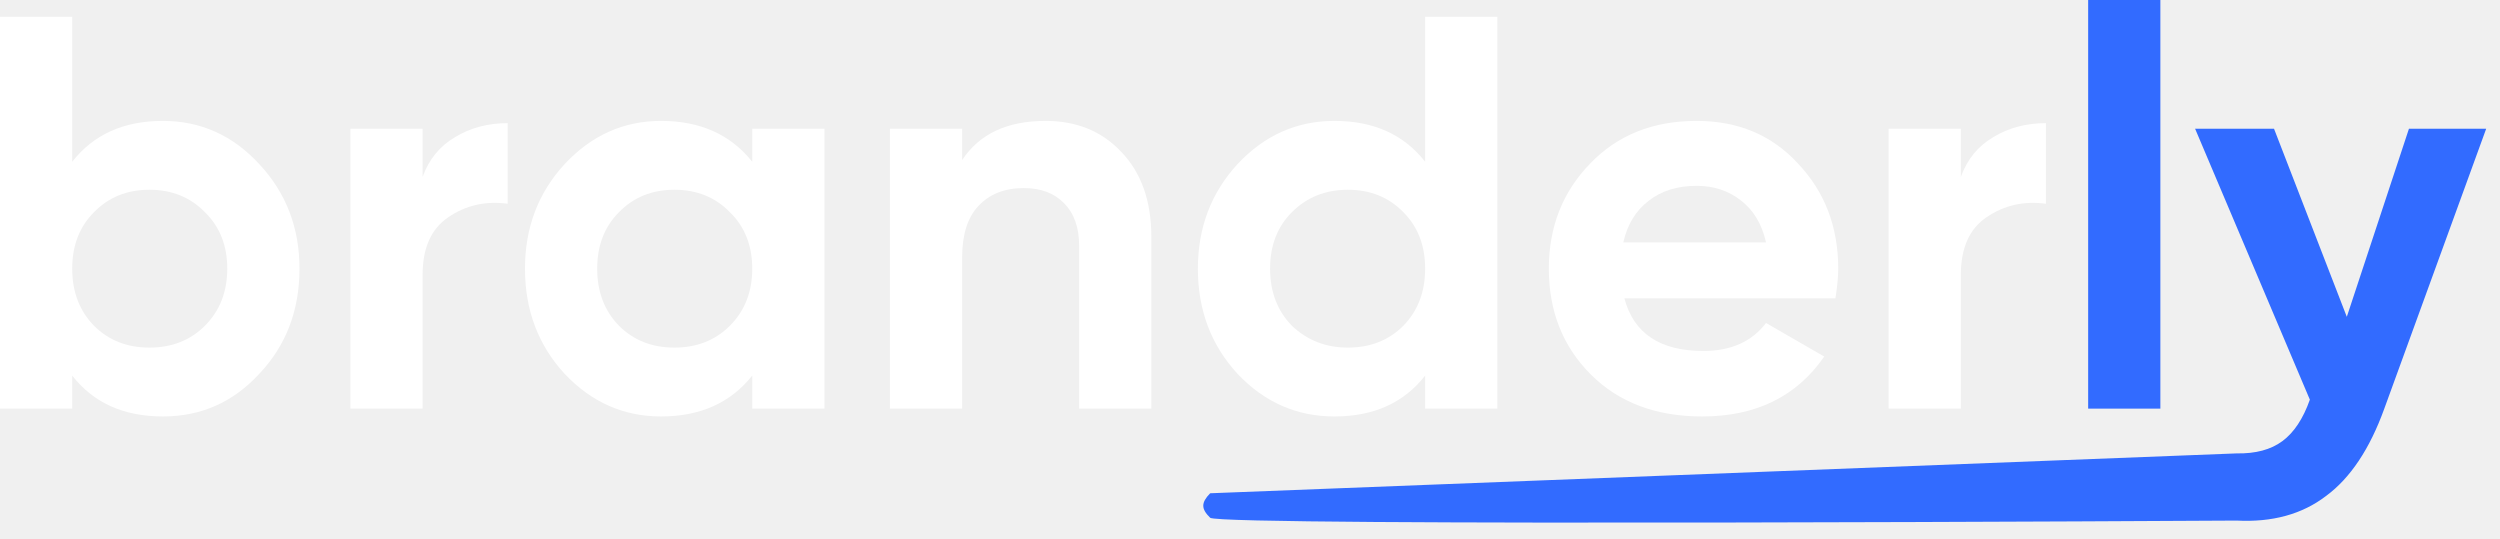
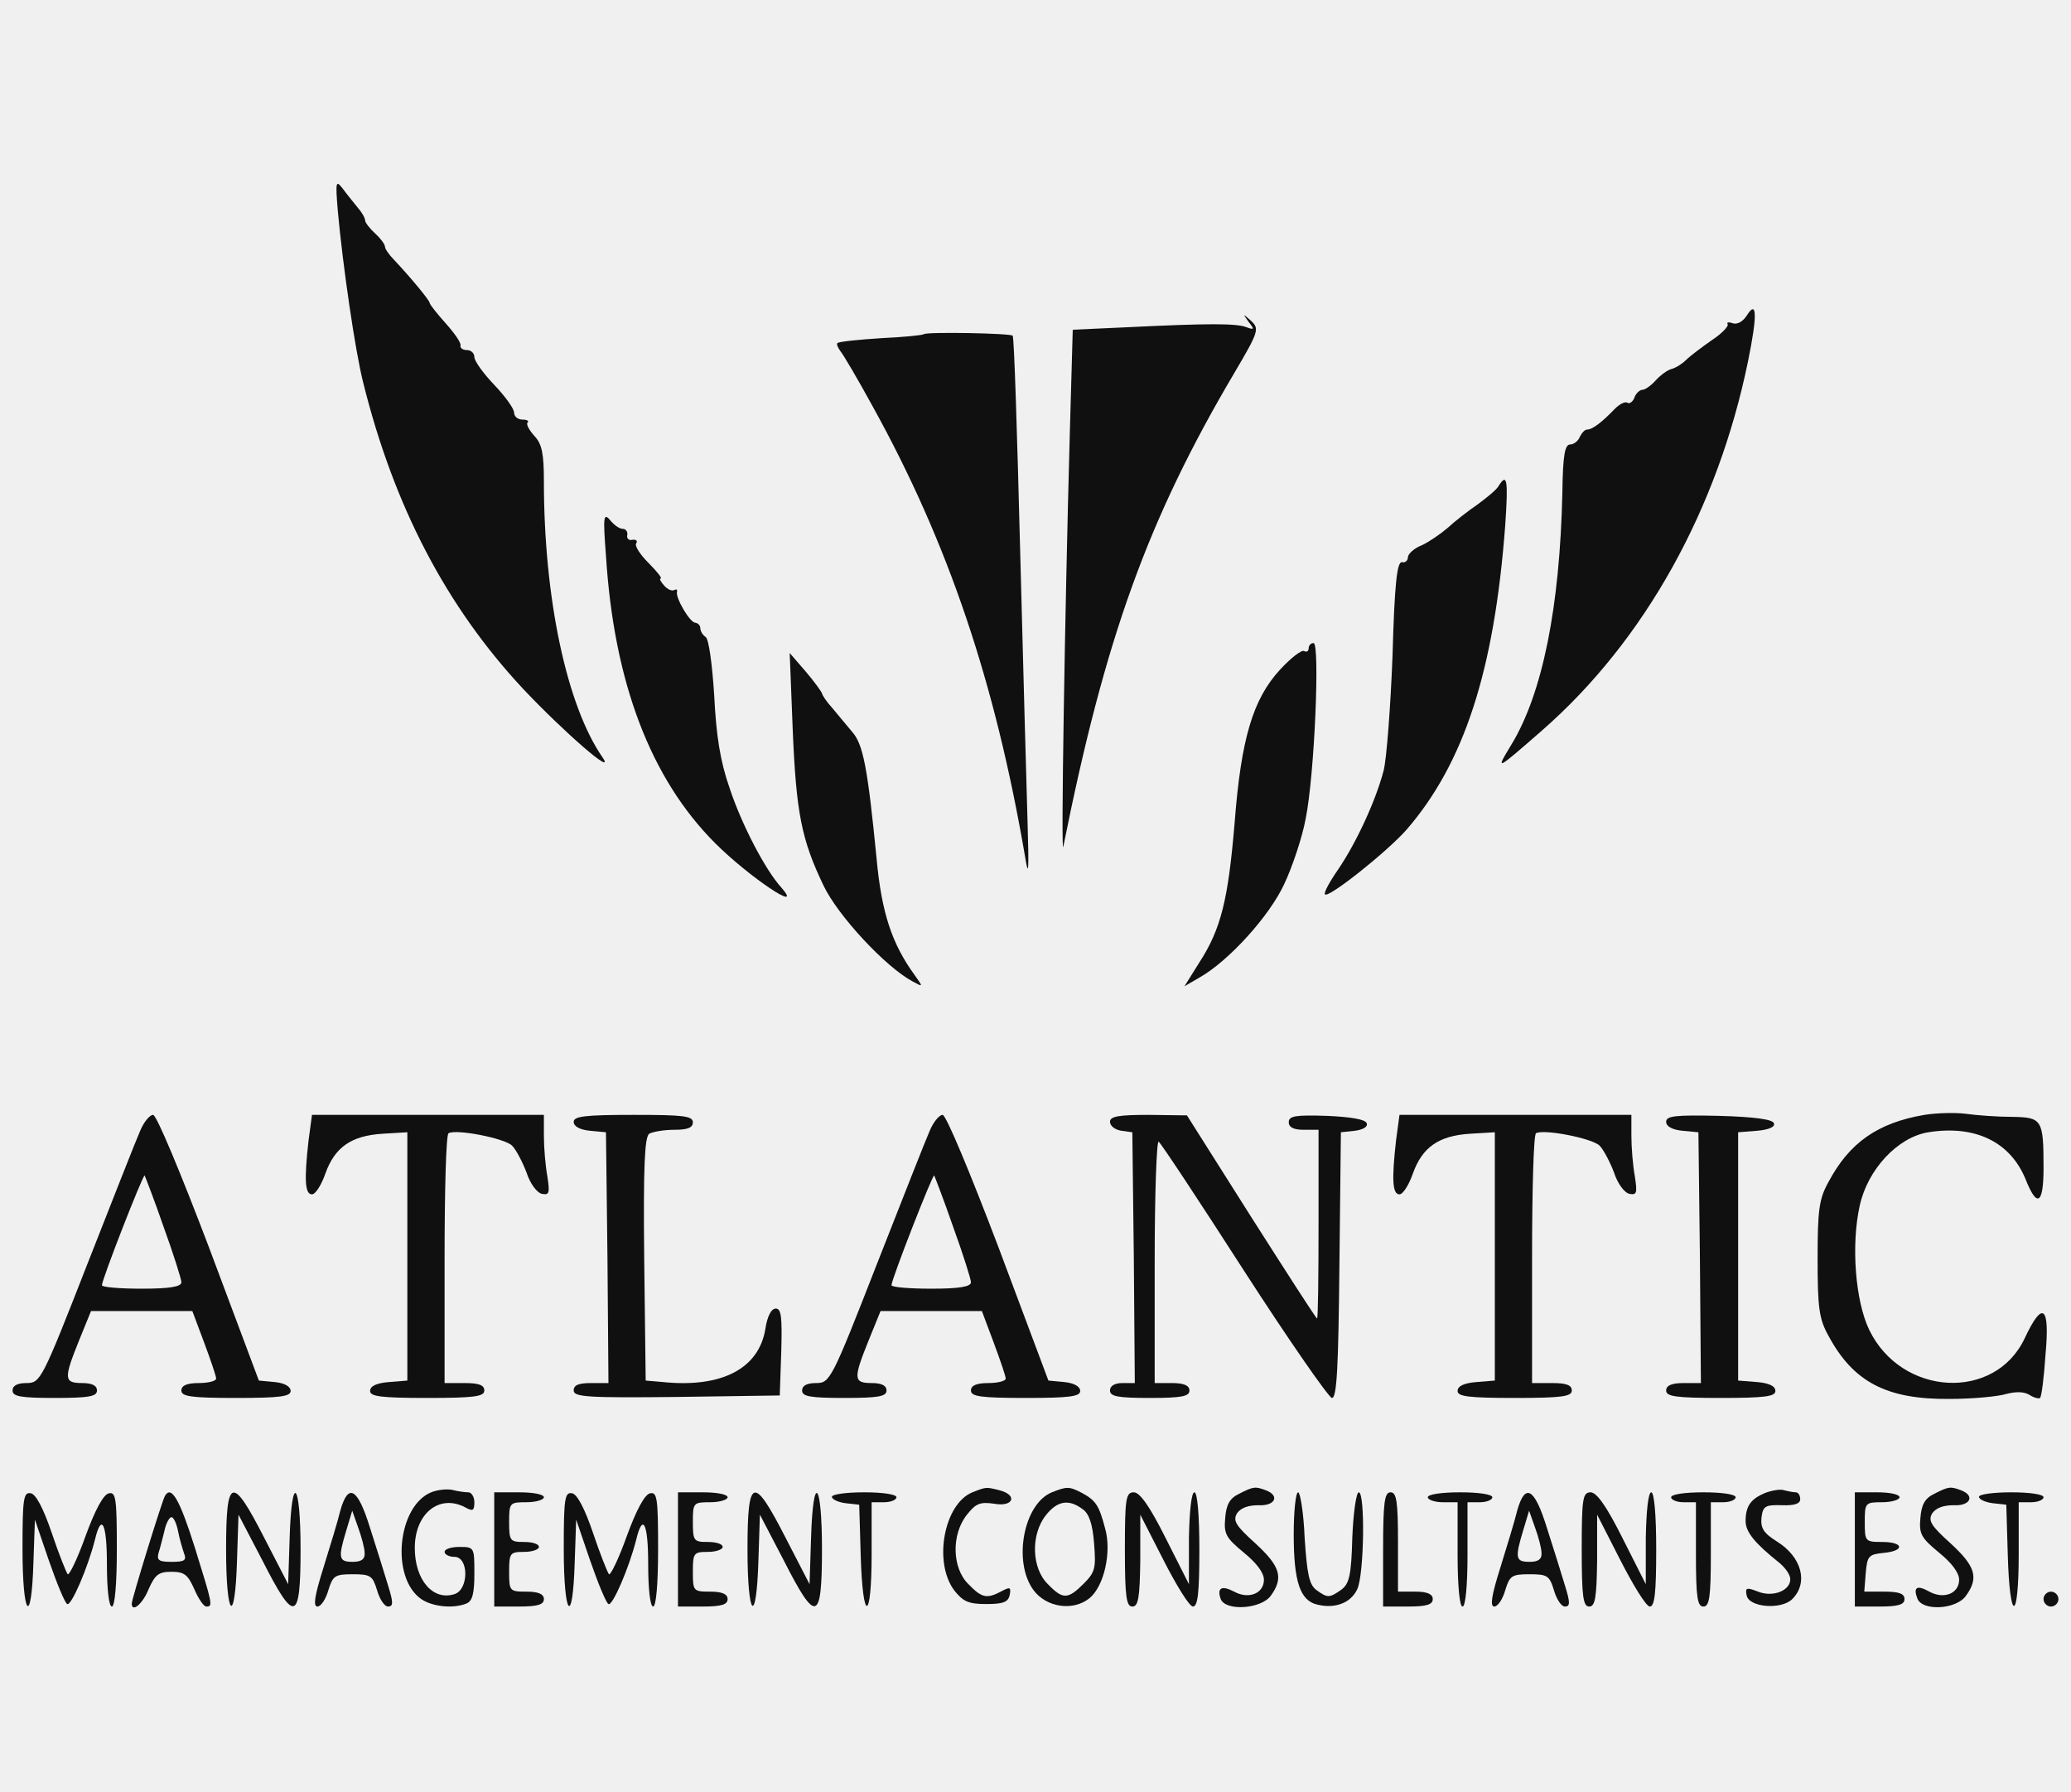
- <svg xmlns="http://www.w3.org/2000/svg" width="144" height="31" viewBox="0 0 144 31" fill="none">
-   <path d="M9.382 6.964C11.553 6.964 13.402 7.792 14.928 9.447C16.476 11.102 17.25 13.112 17.25 15.476C17.25 17.884 16.476 19.904 14.928 21.538C13.423 23.171 11.575 23.988 9.382 23.988C7.125 23.988 5.384 23.203 4.159 21.634V23.537H0V0.967H4.159V9.318C5.384 7.749 7.125 6.964 9.382 6.964ZM5.417 18.765C6.255 19.603 7.319 20.022 8.609 20.022C9.898 20.022 10.962 19.603 11.801 18.765C12.66 17.905 13.09 16.809 13.09 15.476C13.09 14.143 12.66 13.058 11.801 12.22C10.962 11.36 9.898 10.93 8.609 10.93C7.319 10.93 6.255 11.36 5.417 12.22C4.578 13.058 4.159 14.143 4.159 15.476C4.159 16.809 4.578 17.905 5.417 18.765Z" fill="white" />
-   <path d="M24.342 7.416V10.188C24.707 9.178 25.331 8.415 26.212 7.899C27.093 7.362 28.104 7.093 29.243 7.093V11.736C27.975 11.564 26.835 11.822 25.825 12.51C24.836 13.176 24.342 14.283 24.342 15.831V23.537H20.183V7.416H24.342Z" fill="white" />
-   <path d="M43.329 9.318V7.416H47.488V23.537H43.329V21.634C42.082 23.203 40.331 23.988 38.074 23.988C35.924 23.988 34.075 23.171 32.528 21.538C31.002 19.883 30.239 17.862 30.239 15.476C30.239 13.112 31.002 11.102 32.528 9.447C34.075 7.792 35.924 6.964 38.074 6.964C40.331 6.964 42.082 7.749 43.329 9.318ZM35.655 18.765C36.494 19.603 37.558 20.022 38.847 20.022C40.137 20.022 41.201 19.603 42.039 18.765C42.899 17.905 43.329 16.809 43.329 15.476C43.329 14.143 42.899 13.058 42.039 12.22C41.201 11.36 40.137 10.93 38.847 10.93C37.558 10.93 36.494 11.36 35.655 12.22C34.817 13.058 34.398 14.143 34.398 15.476C34.398 16.809 34.817 17.905 35.655 18.765Z" fill="white" />
-   <path d="M60.223 6.964C62.007 6.964 63.458 7.555 64.576 8.738C65.736 9.941 66.317 11.575 66.317 13.638V23.537H62.158V14.154C62.158 13.101 61.867 12.284 61.287 11.704C60.728 11.123 59.954 10.833 58.966 10.833C57.869 10.833 56.999 11.177 56.354 11.865C55.731 12.531 55.419 13.52 55.419 14.831V23.537H51.26V7.416H55.419V9.221C56.408 7.717 58.009 6.964 60.223 6.964Z" fill="white" />
-   <path d="M82.088 9.318V0.967H86.247V23.537H82.088V21.634C80.863 23.203 79.122 23.988 76.865 23.988C74.694 23.988 72.835 23.171 71.287 21.538C69.761 19.883 68.998 17.862 68.998 15.476C68.998 13.112 69.761 11.102 71.287 9.447C72.835 7.792 74.694 6.964 76.865 6.964C79.122 6.964 80.863 7.749 82.088 9.318ZM74.414 18.765C75.296 19.603 76.37 20.022 77.638 20.022C78.928 20.022 79.992 19.603 80.831 18.765C81.669 17.905 82.088 16.809 82.088 15.476C82.088 14.143 81.669 13.058 80.831 12.22C79.992 11.36 78.928 10.93 77.638 10.93C76.349 10.93 75.274 11.36 74.414 12.22C73.576 13.058 73.157 14.143 73.157 15.476C73.157 16.809 73.576 17.905 74.414 18.765Z" fill="white" />
-   <path d="M105.721 17.185H93.565C94.103 19.206 95.618 20.216 98.112 20.216C99.702 20.216 100.906 19.678 101.723 18.604L105.076 20.538C103.485 22.838 101.142 23.988 98.047 23.988C95.382 23.988 93.243 23.182 91.631 21.57C90.019 19.958 89.213 17.927 89.213 15.476C89.213 13.069 90.008 11.048 91.599 9.415C93.168 7.781 95.21 6.964 97.725 6.964C100.11 6.964 102.056 7.781 103.56 9.415C105.108 11.048 105.882 13.069 105.882 15.476C105.882 15.928 105.828 16.497 105.721 17.185ZM93.501 13.961H101.723C101.486 12.908 101.002 12.101 100.272 11.543C99.562 10.984 98.713 10.704 97.725 10.704C96.607 10.704 95.683 10.995 94.952 11.575C94.221 12.134 93.737 12.929 93.501 13.961Z" fill="white" />
-   <path d="M112.945 7.416V10.188C113.31 9.178 113.933 8.415 114.815 7.899C115.696 7.362 116.706 7.093 117.845 7.093V11.736C116.577 11.564 115.438 11.822 114.428 12.51C113.439 13.176 112.945 14.283 112.945 15.831V23.537H108.785V7.416H112.945Z" fill="white" />
-   <path d="M124.437 23.537H120.278V11.768V0H124.437V23.537Z" fill="#326BFF" />
-   <path d="M135.176 18.249L138.755 7.416H143.204L137.336 23.537C136.498 25.858 135.38 27.535 133.983 28.566C132.607 29.62 130.888 30.093 128.824 29.985C128.824 29.985 70.235 30.339 69.706 29.823C69.177 29.308 69.177 28.955 69.706 28.412L128.824 26.116C129.92 26.137 130.802 25.901 131.468 25.407C132.134 24.912 132.661 24.117 133.048 23.021L126.438 7.416H130.984L135.176 18.249Z" fill="#326BFF" />
+ <svg xmlns="http://www.w3.org/2000/svg" width="148" height="128" viewBox="0 0 148 128" fill="none">
+   <g clip-path="url(#clip0_1_190)">
+     <path d="M24.142 15.08C24.496 18.983 25.384 25.087 25.951 27.322C28.151 36.194 31.913 43.362 37.378 49.218C40.323 52.34 44.049 55.57 43.056 54.115C40.501 50.424 38.868 42.759 38.868 34.384C38.868 32.397 38.726 31.723 38.194 31.155C37.804 30.729 37.591 30.303 37.697 30.197C37.839 30.09 37.662 29.984 37.343 29.984C37.023 29.984 36.739 29.771 36.739 29.487C36.739 29.203 36.1 28.316 35.32 27.5C34.539 26.684 33.9 25.797 33.9 25.513C33.9 25.229 33.652 25.016 33.368 25.016C33.084 25.016 32.871 24.874 32.907 24.696C32.978 24.519 32.481 23.809 31.878 23.135C31.239 22.425 30.706 21.751 30.706 21.645C30.706 21.467 29.323 19.799 28.151 18.557C27.797 18.202 27.513 17.776 27.513 17.635C27.513 17.457 27.193 17.031 26.803 16.676C26.413 16.322 26.093 15.896 26.093 15.754C26.093 15.576 25.845 15.15 25.561 14.831C25.277 14.476 24.78 13.873 24.496 13.483C24 12.844 23.964 12.95 24.142 15.08Z" fill="#101010" />
+     <path d="M124.817 22.567C124.533 22.993 124.142 23.206 123.823 23.099C123.539 22.993 123.362 23.029 123.468 23.171C123.539 23.312 123.042 23.845 122.333 24.306C121.623 24.803 120.771 25.442 120.487 25.726C120.203 26.009 119.742 26.293 119.458 26.364C119.174 26.435 118.678 26.79 118.323 27.18C118.003 27.535 117.577 27.855 117.365 27.855C117.187 27.855 116.903 28.103 116.797 28.422C116.69 28.706 116.442 28.884 116.3 28.777C116.123 28.671 115.732 28.884 115.413 29.203C114.526 30.126 113.816 30.694 113.426 30.694C113.248 30.694 113.035 30.942 112.893 31.226C112.787 31.51 112.467 31.758 112.219 31.758C111.829 31.758 111.687 32.503 111.651 35.2C111.474 43.362 110.232 49.572 107.996 53.227C106.861 55.108 106.861 55.108 110.196 52.198C117.542 45.775 122.758 36.371 124.923 25.797C125.597 22.496 125.562 21.361 124.817 22.567Z" fill="#101010" />
+     <path d="M89.224 22.993C89.65 23.525 89.65 23.596 89.082 23.383C88.372 23.099 86.349 23.099 80.565 23.383L76.662 23.561L76.448 31.119C76.094 43.859 75.81 61.425 75.987 60.502C78.968 45.598 82.02 37.117 88.23 26.613C89.969 23.667 90.004 23.49 89.401 22.922C88.798 22.39 88.798 22.39 89.224 22.993Z" fill="#101010" />
+     <path d="M66.016 23.88C65.945 23.951 64.561 24.093 62.964 24.164C61.331 24.271 59.912 24.413 59.841 24.519C59.77 24.59 59.876 24.838 60.054 25.087C60.267 25.335 61.331 27.145 62.396 29.097C67.79 38.855 71.126 48.792 73.255 61.212C73.503 62.773 73.539 62.277 73.432 58.728C73.361 56.279 73.113 47.514 72.9 39.21C72.687 30.907 72.474 24.058 72.368 23.987C72.19 23.809 66.193 23.703 66.016 23.88Z" fill="#101010" />
+     <path d="M107.109 34.704C106.967 34.987 106.257 35.555 105.583 36.052C104.909 36.513 103.951 37.259 103.454 37.72C102.957 38.146 102.141 38.714 101.609 38.962C101.041 39.175 100.615 39.601 100.615 39.814C100.615 40.062 100.402 40.239 100.189 40.169C99.834 40.133 99.657 41.73 99.515 46.84C99.373 50.531 99.089 54.257 98.876 55.073C98.308 57.237 96.924 60.218 95.647 62.099C95.008 63.022 94.582 63.803 94.689 63.909C94.937 64.193 99.089 60.893 100.508 59.296C104.625 54.541 106.79 47.94 107.57 37.507C107.783 34.349 107.712 33.745 107.109 34.704Z" fill="#101010" />
+     <path d="M43.304 39.707C43.872 48.756 46.498 55.641 51.111 60.254C53.489 62.632 57.534 65.364 55.831 63.412C54.695 62.17 52.992 58.905 52.14 56.315C51.466 54.399 51.182 52.553 51.04 49.714C50.898 47.443 50.65 45.669 50.437 45.527C50.224 45.385 50.047 45.101 50.047 44.888C50.047 44.711 49.905 44.533 49.692 44.498C49.301 44.498 48.272 42.724 48.379 42.298C48.414 42.12 48.343 42.085 48.201 42.156C48.024 42.262 47.705 42.12 47.456 41.836C47.208 41.553 47.101 41.34 47.208 41.34C47.35 41.34 46.959 40.843 46.356 40.239C45.753 39.636 45.327 38.998 45.469 38.82C45.575 38.643 45.469 38.536 45.185 38.572C44.937 38.643 44.759 38.465 44.83 38.217C44.866 38.004 44.724 37.791 44.511 37.791C44.262 37.791 43.872 37.507 43.588 37.152C43.127 36.62 43.091 36.939 43.304 39.707Z" fill="#101010" />
+     <path d="M93.518 46.343C93.518 46.521 93.376 46.627 93.198 46.521C93.021 46.414 92.24 47.017 91.459 47.869C89.543 49.963 88.692 52.766 88.23 58.799C87.769 64.264 87.272 66.358 85.711 68.771L84.646 70.474L85.746 69.835C87.804 68.664 90.714 65.47 91.779 63.164C92.347 61.957 93.056 59.864 93.305 58.515C93.944 55.392 94.334 45.953 93.873 45.953C93.66 45.953 93.518 46.13 93.518 46.343Z" fill="#101010" />
+     <path d="M56.647 52.056C56.895 58.125 57.286 60.005 58.847 63.27C59.876 65.435 63.283 69.09 65.199 70.119C65.98 70.545 65.98 70.545 65.377 69.693C63.744 67.458 62.999 65.222 62.644 61.354C62.006 54.86 61.686 53.192 60.906 52.305C60.515 51.844 59.876 51.063 59.486 50.602C59.06 50.14 58.741 49.643 58.741 49.537C58.705 49.431 58.209 48.721 57.57 47.975L56.434 46.663L56.647 52.056Z" fill="#101010" />
+     <path d="M137.521 79.665C134.185 80.233 132.162 81.652 130.672 84.456C129.998 85.662 129.891 86.443 129.891 89.956C129.891 93.469 129.998 94.25 130.672 95.457C132.446 98.757 134.824 99.999 139.295 99.963C140.963 99.963 142.808 99.786 143.376 99.608C144.05 99.431 144.654 99.431 145.044 99.679C145.363 99.892 145.718 99.963 145.789 99.892C145.896 99.786 146.073 98.402 146.18 96.769C146.499 93.292 145.967 92.901 144.689 95.634C142.56 100.141 135.888 99.786 133.582 95.031C132.588 92.972 132.269 88.963 132.908 86.124C133.475 83.569 135.605 81.262 137.805 80.907C141.14 80.375 143.66 81.581 144.76 84.278C145.576 86.336 146.038 86.053 146.038 83.462C146.038 79.984 145.931 79.842 143.802 79.807C142.773 79.807 141.318 79.701 140.537 79.594C139.756 79.488 138.408 79.523 137.521 79.665Z" fill="#101010" />
+     <path d="M10.018 80.801C9.734 81.439 8.031 85.769 6.221 90.382C2.992 98.65 2.885 98.828 1.891 98.828C1.253 98.828 0.898 99.005 0.898 99.36C0.898 99.786 1.466 99.892 3.914 99.892C6.363 99.892 6.931 99.786 6.931 99.36C6.931 99.005 6.576 98.828 5.866 98.828C4.553 98.828 4.553 98.508 5.653 95.776L6.505 93.682H13.744L14.596 95.953C15.057 97.195 15.447 98.331 15.447 98.508C15.447 98.686 14.88 98.828 14.205 98.828C13.354 98.828 12.963 99.005 12.963 99.36C12.963 99.786 13.637 99.892 16.867 99.892C20.025 99.892 20.77 99.786 20.77 99.395C20.77 99.076 20.344 98.828 19.635 98.757L18.499 98.65L14.95 89.175C12.928 83.852 11.189 79.665 10.941 79.665C10.692 79.665 10.266 80.197 10.018 80.801ZM11.686 87.649C12.396 89.601 12.963 91.411 12.963 91.624C12.963 91.943 12.147 92.085 10.124 92.085C8.563 92.085 7.285 91.979 7.285 91.837C7.285 91.411 10.231 83.888 10.337 83.994C10.373 84.065 11.011 85.698 11.686 87.649Z" fill="#101010" />
+     <path d="M22.048 81.51C21.728 84.349 21.799 85.343 22.296 85.343C22.545 85.343 22.971 84.669 23.254 83.852C23.929 81.972 25.1 81.155 27.335 81.013L29.11 80.907V98.65L27.797 98.757C26.91 98.828 26.448 99.041 26.448 99.395C26.448 99.786 27.229 99.892 30.529 99.892C33.936 99.892 34.61 99.786 34.61 99.36C34.61 98.97 34.22 98.828 33.191 98.828H31.771V89.992C31.771 85.094 31.878 81.049 32.055 80.978C32.587 80.659 36.065 81.333 36.597 81.865C36.881 82.149 37.343 83.036 37.626 83.781C37.875 84.562 38.372 85.236 38.727 85.307C39.259 85.414 39.294 85.236 39.117 84.065C38.975 83.285 38.868 82.007 38.868 81.155V79.665H22.296L22.048 81.51Z" fill="#101010" />
+     <path d="M40.998 80.162C40.998 80.481 41.423 80.73 42.169 80.801L43.304 80.907L43.411 89.85L43.482 98.828H42.24C41.352 98.828 40.998 98.97 40.998 99.36C40.998 99.821 41.956 99.892 48.379 99.821L55.724 99.715L55.831 96.592C55.902 94.108 55.831 93.505 55.441 93.505C55.121 93.505 54.837 94.037 54.695 94.96C54.234 97.799 51.572 99.183 47.385 98.757L46.143 98.65L46.037 89.992C45.966 83.285 46.072 81.262 46.392 81.013C46.64 80.871 47.456 80.73 48.201 80.73C49.124 80.73 49.514 80.588 49.514 80.197C49.514 79.736 48.805 79.665 45.256 79.665C41.778 79.665 40.998 79.771 40.998 80.162Z" fill="#101010" />
+     <path d="M66.441 80.801C66.157 81.439 64.454 85.769 62.644 90.382C59.415 98.65 59.309 98.828 58.315 98.828C57.676 98.828 57.321 99.005 57.321 99.36C57.321 99.786 57.889 99.892 60.338 99.892C62.786 99.892 63.354 99.786 63.354 99.36C63.354 99.005 62.999 98.828 62.289 98.828C60.977 98.828 60.977 98.508 62.077 95.776L62.928 93.682H70.168L71.019 95.953C71.481 97.195 71.871 98.331 71.871 98.508C71.871 98.686 71.303 98.828 70.629 98.828C69.777 98.828 69.387 99.005 69.387 99.36C69.387 99.786 70.061 99.892 73.29 99.892C76.449 99.892 77.194 99.786 77.194 99.395C77.194 99.076 76.768 98.828 76.058 98.757L74.923 98.65L71.374 89.175C69.351 83.852 67.612 79.665 67.364 79.665C67.116 79.665 66.69 80.197 66.441 80.801ZM68.109 87.649C68.819 89.601 69.387 91.411 69.387 91.624C69.387 91.943 68.571 92.085 66.548 92.085C64.986 92.085 63.709 91.979 63.709 91.837C63.709 91.411 66.654 83.888 66.761 83.994C66.796 84.065 67.435 85.698 68.109 87.649Z" fill="#101010" />
+     <path d="M79.323 80.162C79.323 80.446 79.678 80.73 80.139 80.801L80.92 80.907L81.026 89.85L81.097 98.828H80.21C79.642 98.828 79.323 99.041 79.323 99.36C79.323 99.786 79.891 99.892 82.162 99.892C84.433 99.892 85.001 99.786 85.001 99.36C85.001 99.005 84.611 98.828 83.759 98.828H82.517V90.098C82.517 85.307 82.659 81.475 82.801 81.581C82.943 81.652 85.711 85.84 88.904 90.808C92.134 95.811 94.972 99.892 95.186 99.892C95.54 99.892 95.647 97.657 95.718 90.382L95.824 80.907L96.818 80.801C97.386 80.73 97.776 80.517 97.669 80.268C97.599 79.984 96.499 79.807 94.831 79.736C92.559 79.665 92.098 79.736 92.098 80.197C92.098 80.552 92.453 80.73 93.163 80.73H94.227V87.472C94.227 91.163 94.192 94.214 94.121 94.214C94.05 94.214 91.956 90.95 89.401 86.94L84.823 79.701L82.091 79.665C79.926 79.665 79.323 79.771 79.323 80.162Z" fill="#101010" />
+     <path d="M99.763 81.51C99.444 84.349 99.515 85.343 100.012 85.343C100.26 85.343 100.686 84.669 100.97 83.852C101.644 81.972 102.815 81.155 105.051 81.013L106.825 80.907V98.65L105.512 98.757C104.625 98.828 104.164 99.041 104.164 99.395C104.164 99.786 104.944 99.892 108.244 99.892C111.651 99.892 112.325 99.786 112.325 99.36C112.325 98.97 111.935 98.828 110.906 98.828H109.486V89.992C109.486 85.094 109.593 81.049 109.77 80.978C110.303 80.659 113.78 81.333 114.313 81.865C114.597 82.149 115.058 83.036 115.342 83.781C115.59 84.562 116.087 85.236 116.442 85.307C116.974 85.414 117.01 85.236 116.832 84.065C116.69 83.285 116.584 82.007 116.584 81.155V79.665H100.012L99.763 81.51Z" fill="#101010" />
+     <path d="M119.068 80.162C119.068 80.481 119.494 80.73 120.239 80.801L121.374 80.907L121.481 89.85L121.552 98.828H120.31C119.458 98.828 119.068 99.005 119.068 99.36C119.068 99.786 119.742 99.892 122.971 99.892C126.13 99.892 126.875 99.786 126.875 99.395C126.875 99.041 126.414 98.828 125.562 98.757L124.213 98.65V80.907L125.562 80.801C126.414 80.73 126.875 80.517 126.768 80.268C126.697 79.984 125.384 79.807 122.865 79.736C119.707 79.665 119.068 79.736 119.068 80.162Z" fill="#101010" />
+     <path d="M30.813 106.635C28.4 107.628 27.903 112.738 30.103 114.264C30.884 114.797 32.339 114.974 33.333 114.584C33.758 114.406 33.9 113.874 33.9 112.455C33.9 110.574 33.9 110.538 32.836 110.538C32.268 110.538 31.771 110.68 31.771 110.893C31.771 111.071 32.09 111.248 32.481 111.248C33.51 111.248 33.51 113.59 32.481 113.909C30.955 114.406 29.642 112.916 29.642 110.609C29.642 108.161 31.381 106.741 33.226 107.699C33.794 108.019 33.9 107.948 33.9 107.344C33.9 106.954 33.687 106.635 33.474 106.635C33.226 106.635 32.694 106.564 32.303 106.457C31.913 106.386 31.239 106.457 30.813 106.635Z" fill="#101010" />
+     <path d="M69.493 106.635C67.471 107.451 66.69 111.603 68.18 113.626C68.819 114.442 69.209 114.619 70.487 114.619C71.693 114.619 72.048 114.477 72.155 113.98C72.261 113.413 72.19 113.377 71.587 113.697C70.522 114.264 70.168 114.193 69.209 113.2C68.038 112.064 67.967 109.651 69.103 108.232C69.742 107.415 70.061 107.309 71.055 107.451C72.403 107.699 72.758 106.848 71.445 106.493C70.451 106.244 70.487 106.244 69.493 106.635Z" fill="#101010" />
+     <path d="M75.171 106.635C73.148 107.451 72.368 111.603 73.858 113.626C74.781 114.868 76.697 115.151 77.868 114.193C78.897 113.342 79.465 110.893 78.968 109.19C78.542 107.557 78.294 107.203 77.3 106.67C76.413 106.209 76.236 106.209 75.171 106.635ZM77.371 107.841C77.833 108.161 78.081 108.906 78.187 110.29C78.329 112.064 78.258 112.348 77.442 113.164C76.307 114.3 75.952 114.3 74.887 113.2C73.716 112.064 73.645 109.651 74.745 108.267C75.561 107.238 76.378 107.096 77.371 107.841Z" fill="#101010" />
+     <path d="M88.549 106.741C87.875 107.061 87.627 107.522 87.556 108.48C87.449 109.616 87.627 109.899 88.869 110.929C89.791 111.674 90.324 112.384 90.324 112.88C90.324 113.874 89.224 114.3 88.195 113.732C87.307 113.271 86.953 113.448 87.237 114.264C87.591 115.151 90.146 114.974 90.821 114.016C91.743 112.738 91.495 111.922 89.721 110.29C88.301 109.012 88.088 108.657 88.407 108.125C88.691 107.735 89.224 107.557 89.933 107.557C91.105 107.628 91.495 106.883 90.466 106.493C89.721 106.209 89.579 106.209 88.549 106.741Z" fill="#101010" />
+     <path d="M126.165 106.67C125.136 107.096 124.746 107.593 124.746 108.693C124.746 109.474 125.42 110.29 127.159 111.674C127.585 112.029 127.94 112.525 127.94 112.845C127.94 113.661 126.697 114.158 125.633 113.732C124.817 113.413 124.71 113.448 124.817 113.98C124.959 114.868 127.301 115.045 128.081 114.264C129.253 113.093 128.756 111.248 126.981 110.148C126.023 109.545 125.81 109.19 125.881 108.445C125.988 107.628 126.13 107.522 127.336 107.557C128.223 107.593 128.649 107.451 128.649 107.132C128.649 106.848 128.507 106.635 128.33 106.635C128.152 106.635 127.798 106.564 127.514 106.493C127.265 106.386 126.662 106.493 126.165 106.67Z" fill="#101010" />
+     <path d="M138.231 106.741C137.556 107.061 137.308 107.522 137.237 108.48C137.13 109.616 137.308 109.899 138.55 110.929C139.473 111.674 140.005 112.384 140.005 112.88C140.005 113.874 138.905 114.3 137.876 113.732C136.989 113.235 136.705 113.413 137.024 114.229C137.379 115.151 139.827 115.01 140.502 114.016C141.424 112.738 141.176 111.922 139.402 110.29C137.982 109.012 137.769 108.657 138.089 108.125C138.373 107.735 138.905 107.557 139.615 107.557C140.786 107.628 141.176 106.883 140.147 106.493C139.402 106.209 139.26 106.209 138.231 106.741Z" fill="#101010" />
+     <path d="M1.608 110.68C1.608 115.506 2.246 116.323 2.388 111.674L2.495 108.586L3.488 111.496C4.056 113.129 4.624 114.513 4.801 114.619C5.085 114.797 6.292 111.993 6.789 110.006C7.25 108.09 7.64 108.835 7.64 111.745C7.64 113.555 7.782 114.797 7.995 114.797C8.208 114.797 8.35 113.2 8.35 110.68C8.35 107.061 8.279 106.599 7.782 106.706C7.392 106.777 6.789 107.912 6.114 109.758C5.547 111.354 4.943 112.596 4.837 112.49C4.73 112.348 4.198 111.035 3.701 109.545C3.098 107.77 2.566 106.777 2.211 106.706C1.679 106.599 1.608 107.061 1.608 110.68Z" fill="#101010" />
+     <path d="M11.792 106.883C11.579 107.238 9.415 114.264 9.415 114.584C9.415 115.258 10.195 114.619 10.621 113.555C11.082 112.525 11.331 112.313 12.254 112.313C13.176 112.313 13.425 112.525 13.886 113.555C14.17 114.229 14.56 114.797 14.738 114.797C15.234 114.797 15.199 114.69 13.921 110.574C12.857 107.203 12.254 106.102 11.792 106.883ZM12.715 109.367C12.821 109.935 13.034 110.645 13.141 110.964C13.354 111.496 13.212 111.603 12.254 111.603C11.366 111.603 11.189 111.496 11.331 110.964C11.437 110.645 11.615 109.935 11.757 109.367C11.863 108.835 12.112 108.409 12.254 108.409C12.396 108.409 12.608 108.835 12.715 109.367Z" fill="#101010" />
+     <path d="M16.157 110.716C16.157 115.613 16.796 116.252 16.938 111.496L17.044 108.232L18.748 111.496C21.054 116.039 21.48 115.932 21.48 110.716C21.48 105.819 20.841 105.18 20.699 109.899L20.593 113.2L18.89 109.899C16.583 105.393 16.157 105.499 16.157 110.716Z" fill="#101010" />
+     <path d="M24.319 107.948C24.142 108.693 23.574 110.538 23.112 112.029C22.474 114.051 22.367 114.797 22.686 114.797C22.935 114.797 23.29 114.264 23.467 113.626C23.787 112.596 23.929 112.49 25.206 112.49C26.484 112.49 26.625 112.596 26.945 113.626C27.122 114.264 27.477 114.797 27.726 114.797C28.116 114.797 28.116 114.513 27.726 113.271C27.477 112.454 26.909 110.609 26.448 109.19C25.561 106.315 24.887 105.925 24.319 107.948ZM26.058 110.964C26.093 111.425 25.809 111.603 25.206 111.603C24.212 111.603 24.142 111.354 24.745 109.367L25.171 107.948L25.596 109.154C25.845 109.828 26.058 110.645 26.058 110.964Z" fill="#101010" />
+     <path d="M35.32 110.716V114.797H37.094C38.443 114.797 38.868 114.655 38.868 114.264C38.868 113.909 38.478 113.732 37.626 113.732C36.42 113.732 36.384 113.697 36.384 112.313C36.384 110.964 36.455 110.893 37.449 110.893C38.052 110.893 38.514 110.716 38.514 110.538C38.514 110.325 38.052 110.183 37.449 110.183C36.455 110.183 36.384 110.112 36.384 108.764C36.384 107.38 36.42 107.344 37.626 107.344C38.301 107.344 38.868 107.167 38.868 106.99C38.868 106.777 38.088 106.635 37.094 106.635H35.32V110.716Z" fill="#101010" />
+     <path d="M40.288 110.68C40.288 115.506 40.927 116.323 41.069 111.674L41.175 108.586L42.169 111.496C42.736 113.129 43.304 114.513 43.482 114.619C43.766 114.797 44.972 111.993 45.469 110.006C45.93 108.09 46.321 108.835 46.321 111.745C46.321 113.555 46.462 114.797 46.675 114.797C46.888 114.797 47.03 113.2 47.03 110.68C47.03 107.061 46.959 106.599 46.462 106.706C46.072 106.777 45.469 107.912 44.795 109.758C44.227 111.354 43.624 112.596 43.517 112.49C43.411 112.348 42.878 111.035 42.382 109.545C41.778 107.77 41.246 106.777 40.891 106.706C40.359 106.599 40.288 107.061 40.288 110.68Z" fill="#101010" />
+     <path d="M48.45 110.716V114.797H50.224C51.572 114.797 51.998 114.655 51.998 114.264C51.998 113.909 51.608 113.732 50.756 113.732C49.55 113.732 49.514 113.697 49.514 112.313C49.514 110.964 49.585 110.893 50.579 110.893C51.182 110.893 51.644 110.716 51.644 110.538C51.644 110.325 51.182 110.183 50.579 110.183C49.585 110.183 49.514 110.112 49.514 108.764C49.514 107.38 49.55 107.344 50.756 107.344C51.431 107.344 51.998 107.167 51.998 106.99C51.998 106.777 51.218 106.635 50.224 106.635H48.45V110.716Z" fill="#101010" />
+     <path d="M53.418 110.716C53.418 115.613 54.057 116.252 54.199 111.496L54.305 108.232L56.008 111.496C58.315 116.039 58.741 115.932 58.741 110.716C58.741 105.819 58.102 105.18 57.96 109.899L57.854 113.2L56.15 109.899C53.844 105.393 53.418 105.499 53.418 110.716Z" fill="#101010" />
+     <path d="M59.451 106.954C59.451 107.132 59.876 107.344 60.444 107.415L61.402 107.522L61.509 111.141C61.651 116.003 62.289 115.932 62.289 111.071V107.344H63.177C63.673 107.344 64.064 107.167 64.064 106.99C64.064 106.777 63.07 106.635 61.757 106.635C60.48 106.635 59.451 106.777 59.451 106.954Z" fill="#101010" />
+     <path d="M80.388 110.716C80.388 114.122 80.494 114.797 80.92 114.797C81.346 114.797 81.452 114.193 81.488 111.496V108.232L83.156 111.496C84.078 113.306 85.001 114.797 85.249 114.797C85.604 114.797 85.71 113.803 85.71 110.716C85.71 108.232 85.569 106.635 85.356 106.635C85.143 106.635 85.001 107.983 84.965 109.899V113.2L83.297 109.899C82.162 107.628 81.452 106.635 81.026 106.635C80.459 106.635 80.388 107.061 80.388 110.716Z" fill="#101010" />
+     <path d="M92.453 109.651C92.453 113.022 92.914 114.371 94.121 114.655C95.398 114.974 96.534 114.548 96.995 113.555C97.492 112.49 97.563 106.635 97.102 106.635C96.924 106.635 96.711 108.09 96.64 109.864C96.569 112.561 96.427 113.164 95.86 113.59C95.008 114.193 94.866 114.193 94.085 113.626C93.553 113.235 93.411 112.49 93.234 109.899C93.163 108.09 92.914 106.635 92.772 106.635C92.595 106.635 92.453 107.983 92.453 109.651Z" fill="#101010" />
+     <path d="M98.841 110.716V114.797H100.615C101.963 114.797 102.389 114.655 102.389 114.264C102.389 113.909 101.999 113.732 101.147 113.732H99.905V110.183C99.905 107.273 99.799 106.635 99.373 106.635C98.947 106.635 98.841 107.309 98.841 110.716Z" fill="#101010" />
+     <path d="M102.034 106.99C102.034 107.167 102.531 107.344 103.099 107.344H104.164V111.071C104.164 113.306 104.305 114.797 104.518 114.797C104.731 114.797 104.873 113.306 104.873 111.071V107.344H105.76C106.257 107.344 106.648 107.167 106.648 106.99C106.648 106.777 105.654 106.635 104.341 106.635C103.028 106.635 102.034 106.777 102.034 106.99Z" fill="#101010" />
+     <path d="M108.422 107.948C108.244 108.693 107.677 110.538 107.215 112.029C106.577 114.051 106.47 114.797 106.79 114.797C107.038 114.797 107.393 114.264 107.57 113.626C107.89 112.596 108.032 112.49 109.309 112.49C110.587 112.49 110.729 112.596 111.048 113.626C111.225 114.264 111.58 114.797 111.829 114.797C112.219 114.797 112.219 114.513 111.829 113.271C111.58 112.454 111.012 110.609 110.551 109.19C109.664 106.315 108.99 105.925 108.422 107.948ZM110.161 110.964C110.196 111.425 109.912 111.603 109.309 111.603C108.315 111.603 108.244 111.354 108.848 109.367L109.274 107.948L109.699 109.154C109.948 109.828 110.161 110.645 110.161 110.964Z" fill="#101010" />
+     <path d="M113.035 110.716C113.035 114.122 113.142 114.797 113.567 114.797C113.993 114.797 114.1 114.193 114.135 111.496V108.232L115.803 111.496C116.726 113.306 117.648 114.797 117.897 114.797C118.252 114.797 118.358 113.803 118.358 110.716C118.358 108.232 118.216 106.635 118.003 106.635C117.79 106.635 117.648 107.983 117.613 109.899V113.2L115.945 109.899C114.809 107.628 114.1 106.635 113.674 106.635C113.106 106.635 113.035 107.061 113.035 110.716Z" fill="#101010" />
+     <path d="M119.423 106.99C119.423 107.167 119.813 107.344 120.31 107.344H121.197V111.071C121.197 114.158 121.304 114.797 121.729 114.797C122.155 114.797 122.262 114.158 122.262 111.071V107.344H123.149C123.646 107.344 124.036 107.167 124.036 106.99C124.036 106.777 123.042 106.635 121.729 106.635C120.416 106.635 119.423 106.777 119.423 106.99Z" fill="#101010" />
+     <path d="M132.553 110.716V114.797H134.327C135.676 114.797 136.101 114.655 136.101 114.264C136.101 113.874 135.711 113.732 134.646 113.732H133.227L133.333 112.384C133.44 111.177 133.546 111.071 134.611 110.964C136.137 110.822 136.066 110.183 134.504 110.183C133.298 110.183 133.262 110.148 133.262 108.764C133.262 107.38 133.298 107.344 134.504 107.344C135.179 107.344 135.747 107.167 135.747 106.99C135.747 106.777 135.037 106.635 134.15 106.635H132.553V110.716Z" fill="#101010" />
+     <path d="M141.424 106.954C141.424 107.132 141.85 107.344 142.418 107.415L143.376 107.522L143.483 111.141C143.624 116.003 144.263 115.932 144.263 111.071V107.344H145.15C145.647 107.344 146.038 107.167 146.038 106.99C146.038 106.777 145.044 106.635 143.731 106.635C142.453 106.635 141.424 106.777 141.424 106.954Z" fill="#101010" />
+     <path d="M146.038 114.264C146.038 114.548 146.286 114.797 146.57 114.797C146.854 114.797 147.102 114.548 147.102 114.264C147.102 113.98 146.854 113.732 146.57 113.732C146.286 113.732 146.038 113.98 146.038 114.264Z" fill="#101010" />
+   </g>
+   <defs>
+     <clipPath id="clip0_1_190">
+       <rect width="146.204" height="128" fill="white" transform="translate(0.897827)" />
+     </clipPath>
+   </defs>
</svg>
